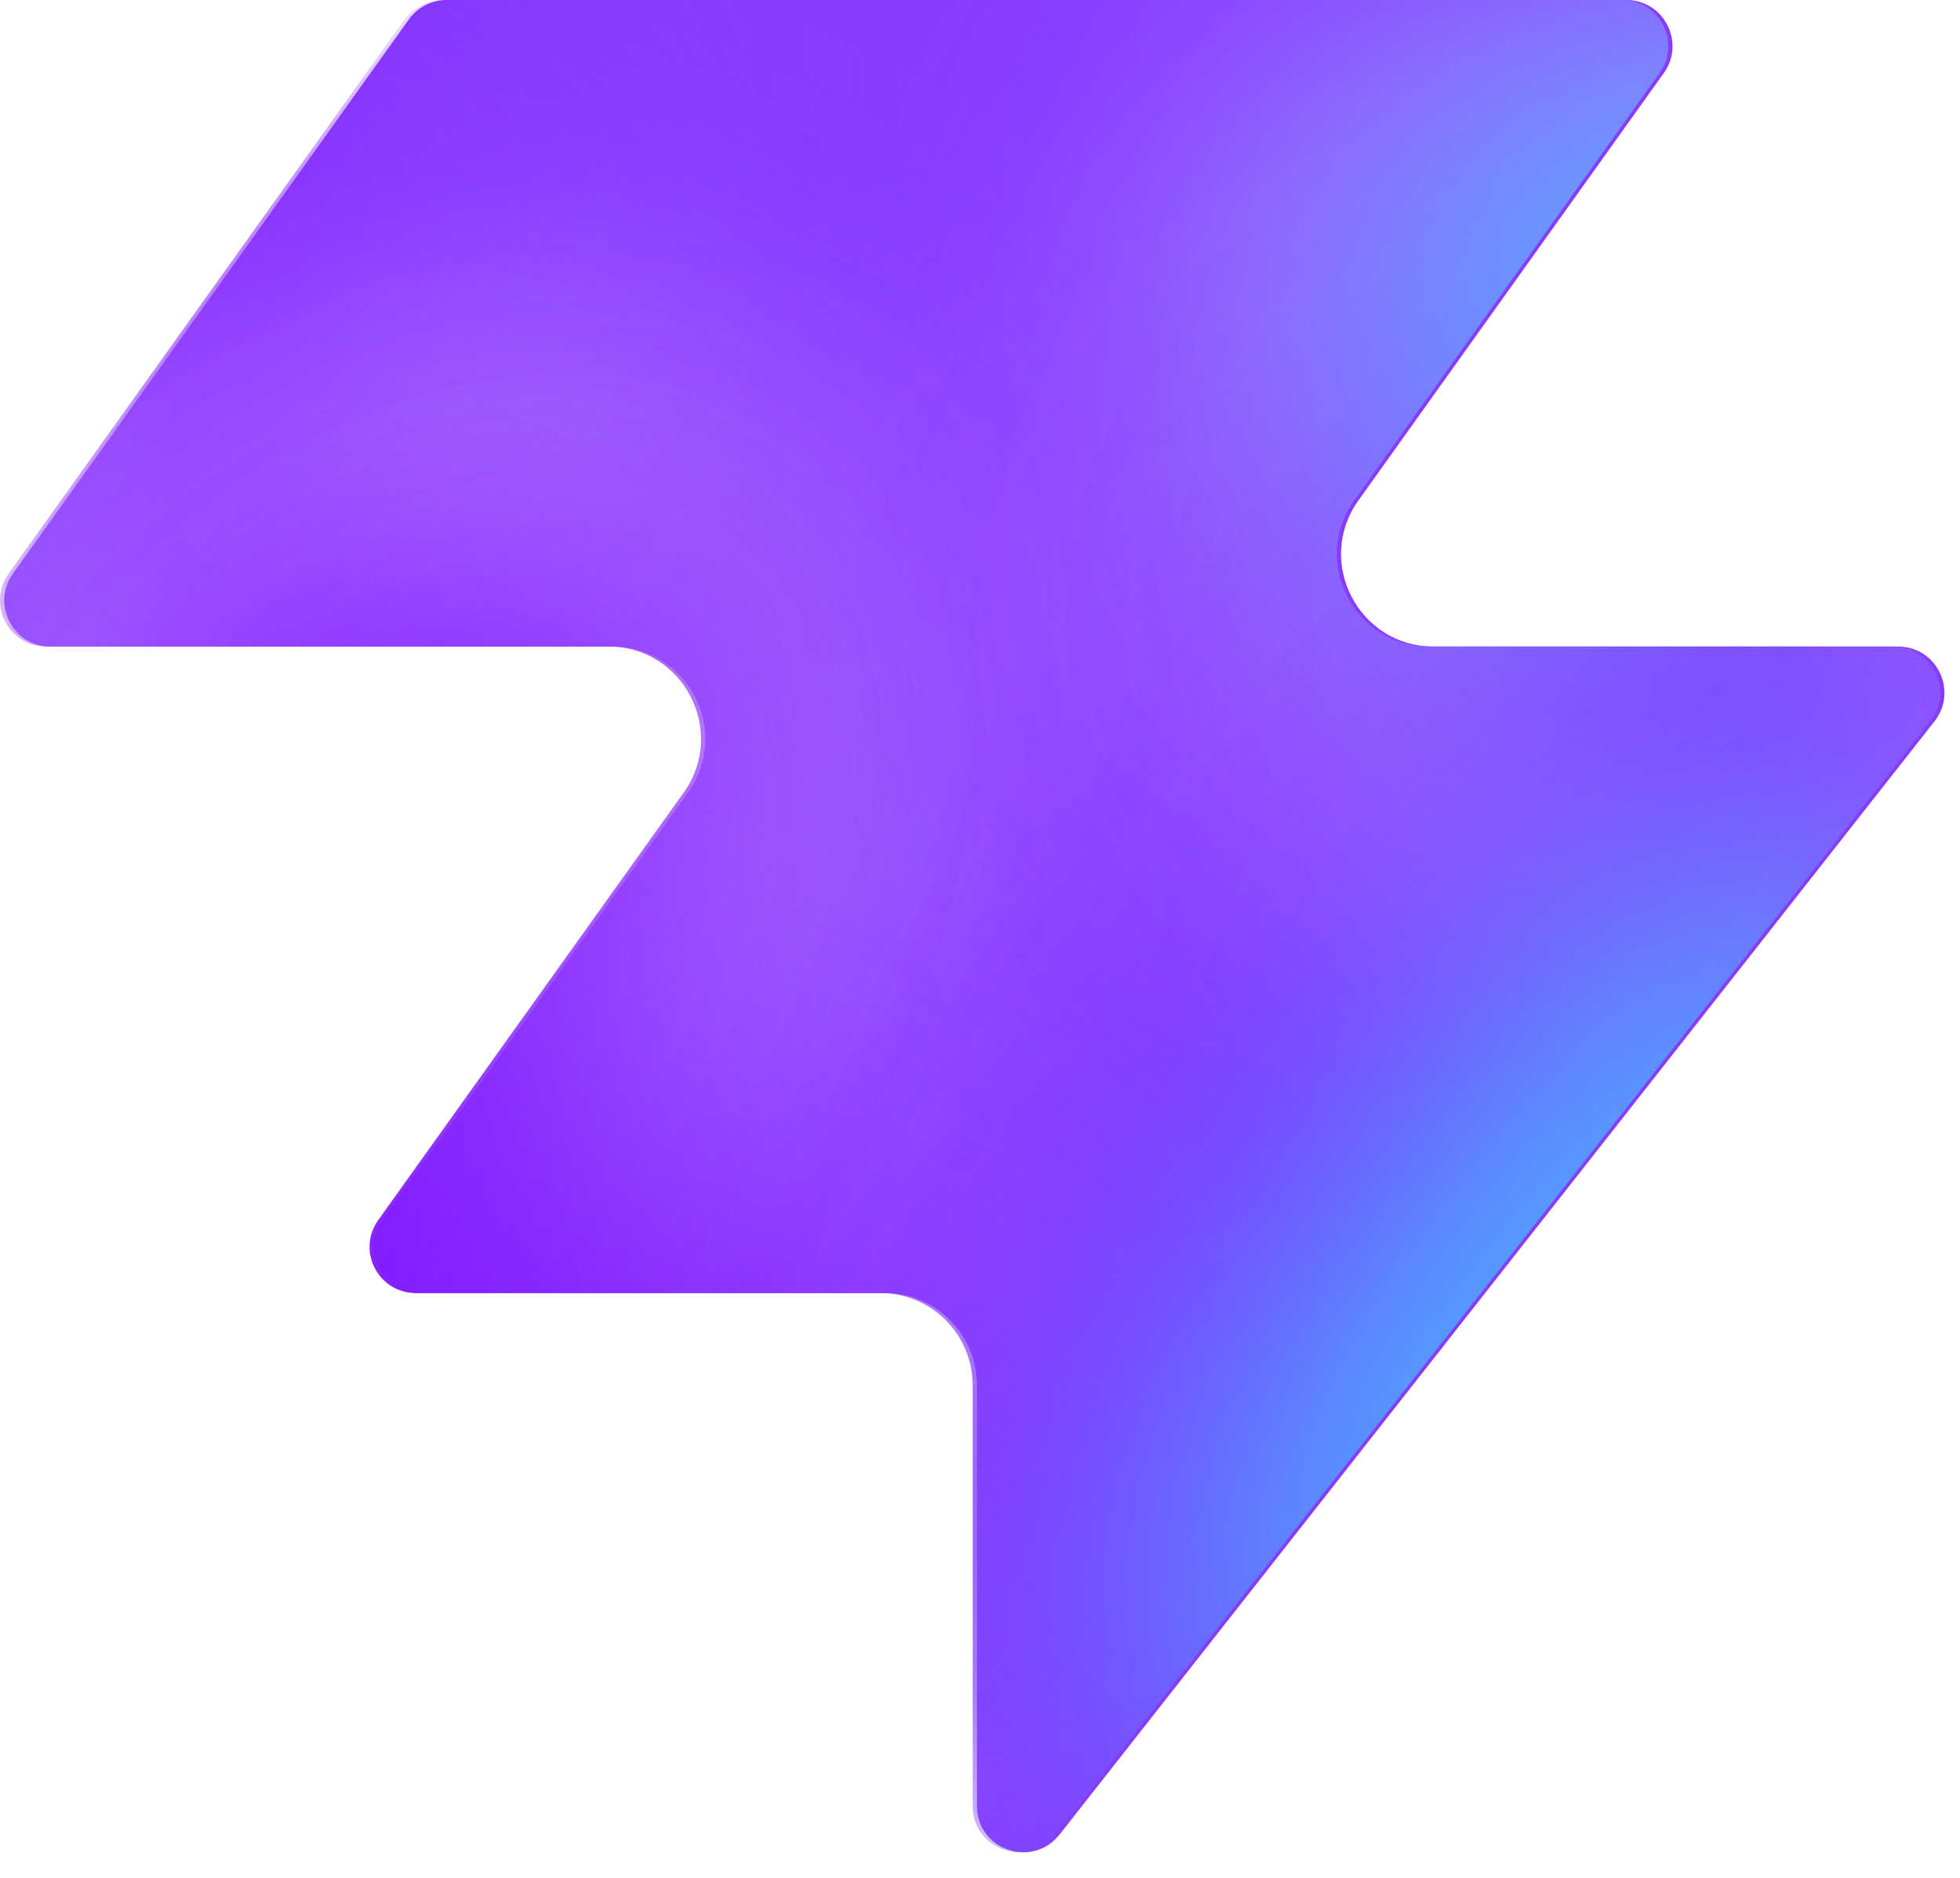
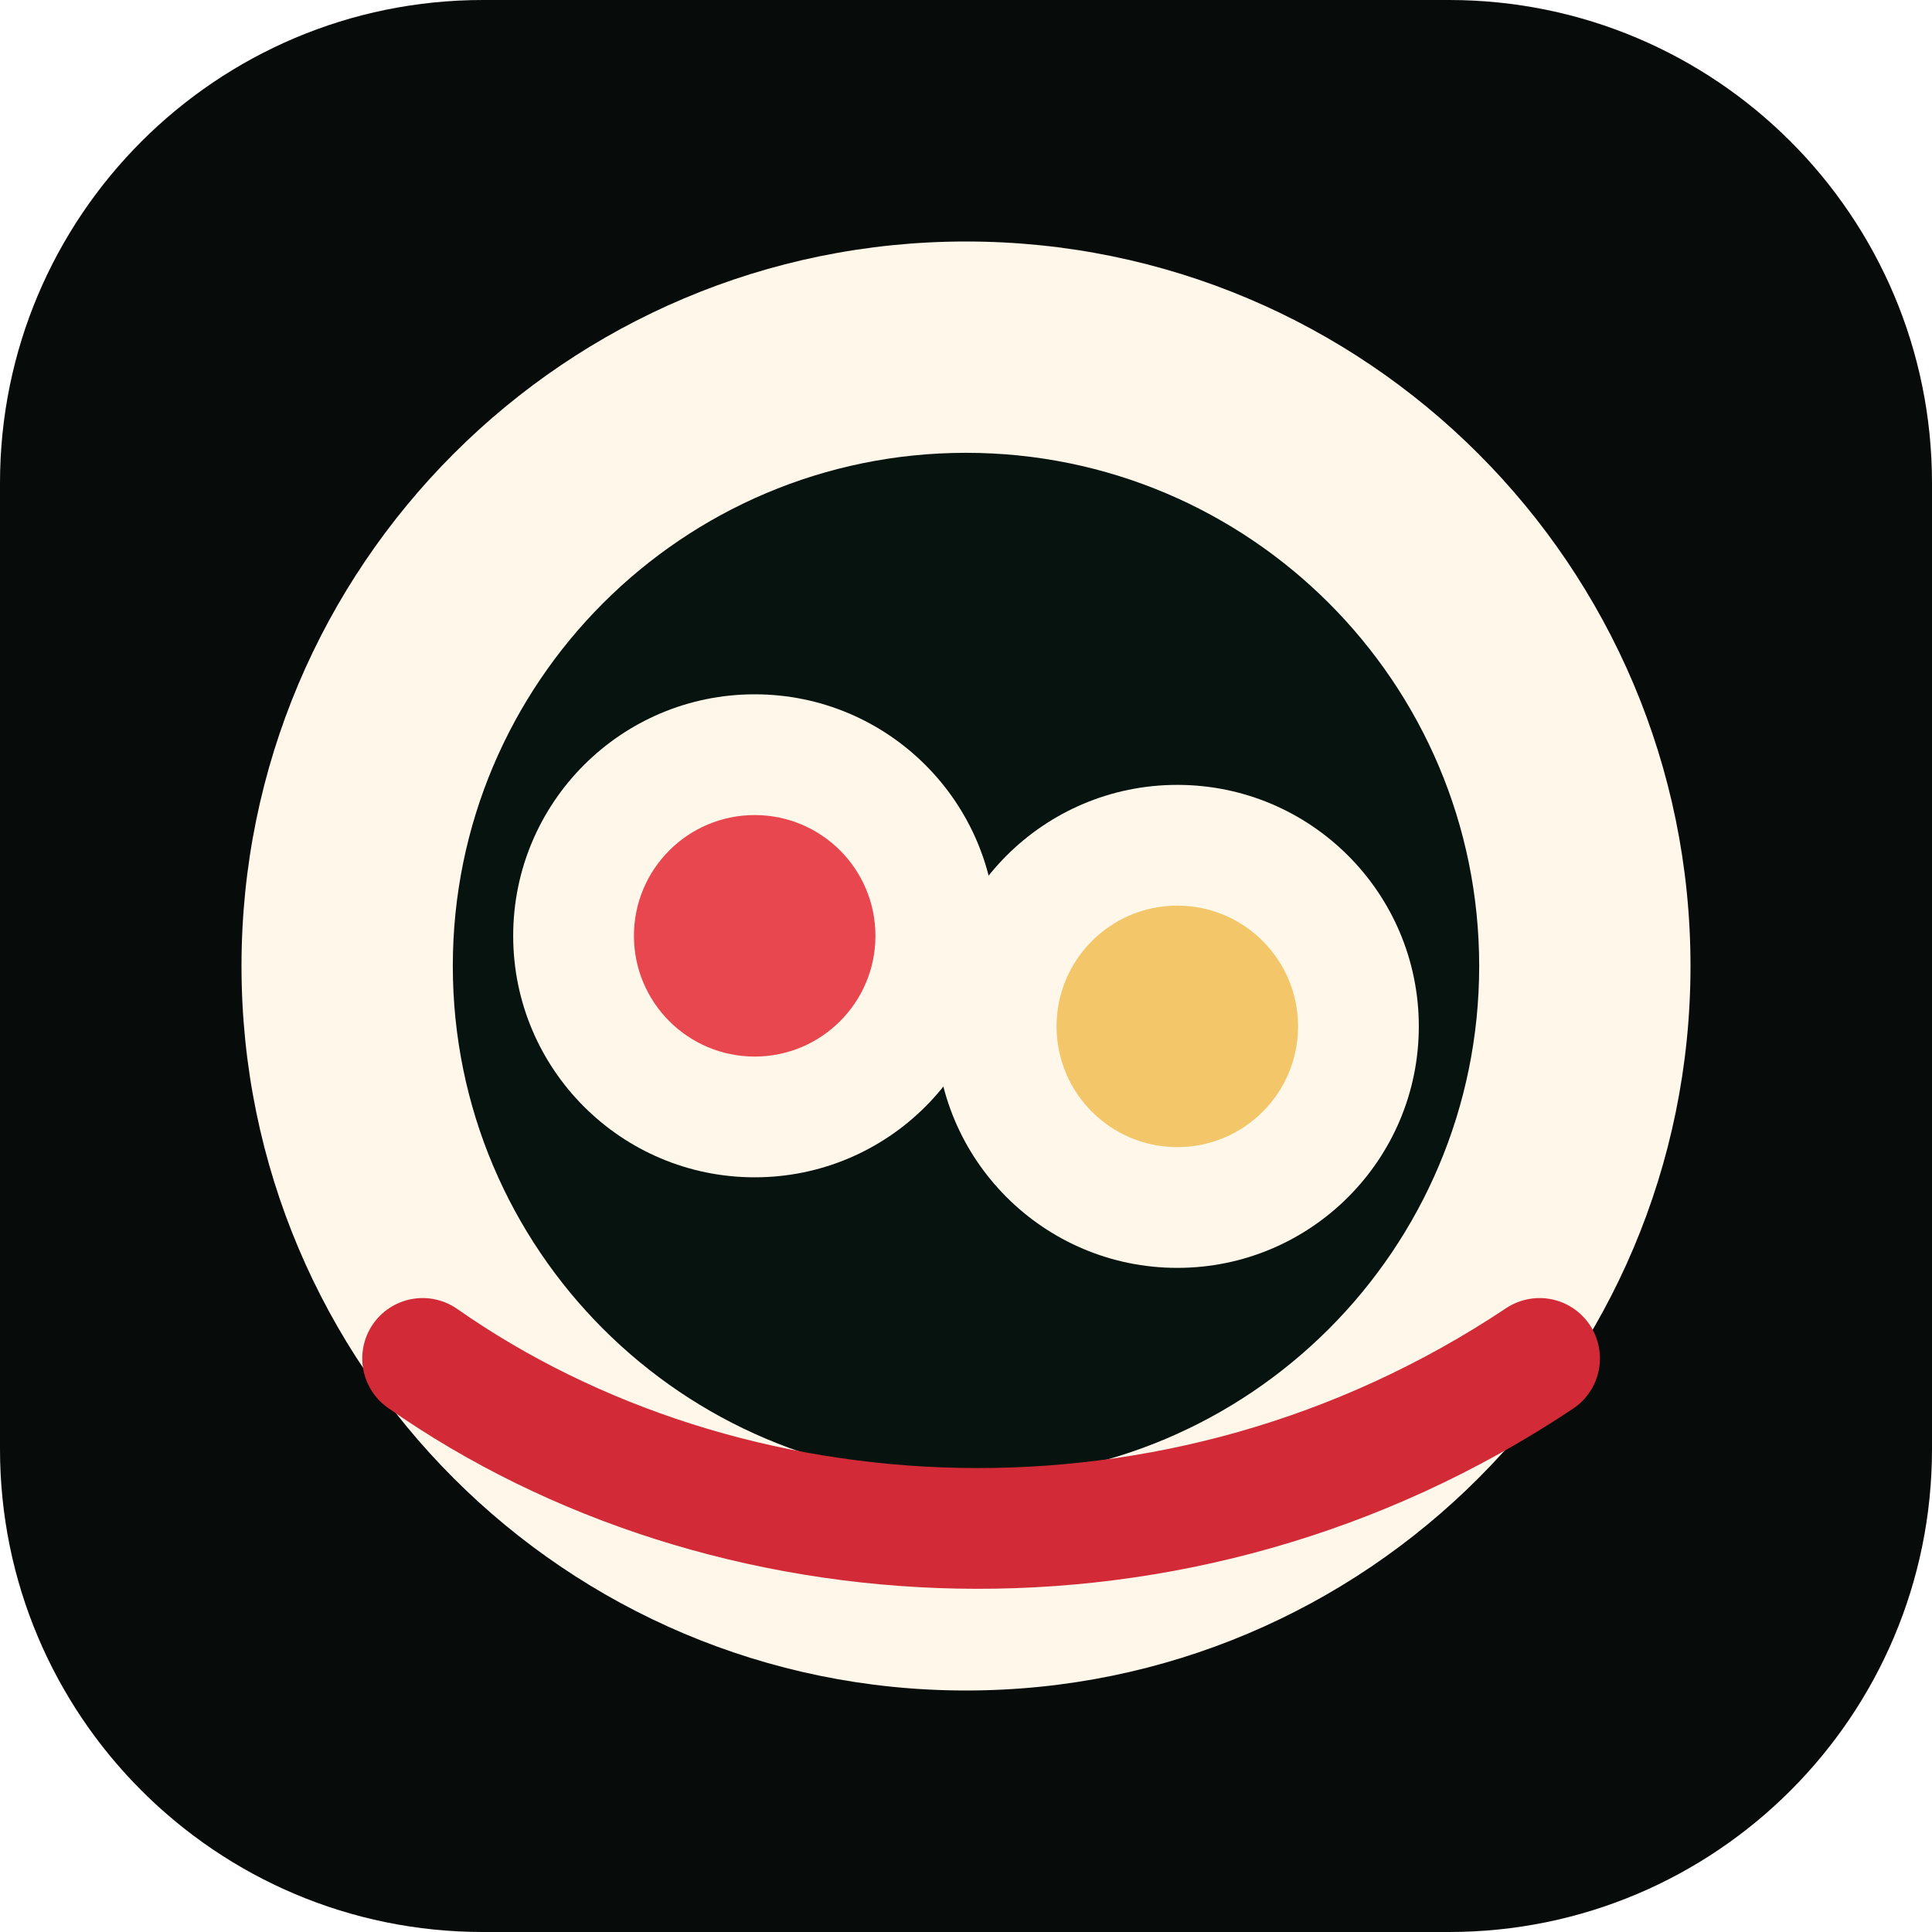
- <svg xmlns="http://www.w3.org/2000/svg" width="48" height="46" fill="none" viewBox="0 0 48 46">
-   <path fill="#863bff" d="M25.946 44.938c-.664.845-2.021.375-2.021-.698V33.937a2.26 2.26 0 0 0-2.262-2.262H10.287c-.92 0-1.456-1.04-.92-1.788l7.48-10.471c1.07-1.497 0-3.578-1.842-3.578H1.237c-.92 0-1.456-1.04-.92-1.788L10.013.474c.214-.297.556-.474.92-.474h28.894c.92 0 1.456 1.04.92 1.788l-7.48 10.471c-1.07 1.498 0 3.579 1.842 3.579h11.377c.943 0 1.473 1.088.89 1.83L25.947 44.94z" style="fill:#863bff;fill:color(display-p3 .525 .23 1);fill-opacity:1" />
-   <mask id="a" width="48" height="46" x="0" y="0" maskUnits="userSpaceOnUse" style="mask-type:alpha">
-     <path fill="#000" d="M25.842 44.938c-.664.844-2.021.375-2.021-.698V33.937a2.26 2.26 0 0 0-2.262-2.262H10.183c-.92 0-1.456-1.04-.92-1.788l7.48-10.471c1.07-1.498 0-3.579-1.842-3.579H1.133c-.92 0-1.456-1.04-.92-1.787L9.91.473c.214-.297.556-.474.92-.474h28.894c.92 0 1.456 1.04.92 1.788l-7.48 10.471c-1.07 1.498 0 3.578 1.842 3.578h11.377c.943 0 1.473 1.088.89 1.832L25.843 44.94z" style="fill:#000;fill-opacity:1" />
-   </mask>
-   <g mask="url(#a)">
-     <g filter="url(#b)">
-       <ellipse cx="5.508" cy="14.704" fill="#ede6ff" rx="5.508" ry="14.704" style="fill:#ede6ff;fill:color(display-p3 .927 .903 1);fill-opacity:1" transform="matrix(.00324 1 1 -.00324 -4.47 31.516)" />
-     </g>
-     <g filter="url(#c)">
-       <ellipse cx="10.399" cy="29.851" fill="#ede6ff" rx="10.399" ry="29.851" style="fill:#ede6ff;fill:color(display-p3 .927 .903 1);fill-opacity:1" transform="matrix(.00324 1 1 -.00324 -39.328 7.883)" />
-     </g>
-     <g filter="url(#d)">
-       <ellipse cx="5.508" cy="30.487" fill="#7e14ff" rx="5.508" ry="30.487" style="fill:#7e14ff;fill:color(display-p3 .492 .077 1);fill-opacity:1" transform="rotate(89.814 -25.913 -14.639)scale(1 -1)" />
-     </g>
-     <g filter="url(#e)">
-       <ellipse cx="5.508" cy="30.599" fill="#7e14ff" rx="5.508" ry="30.599" style="fill:#7e14ff;fill:color(display-p3 .492 .077 1);fill-opacity:1" transform="rotate(89.814 -32.644 -3.334)scale(1 -1)" />
-     </g>
-     <g filter="url(#f)">
-       <ellipse cx="5.508" cy="30.599" fill="#7e14ff" rx="5.508" ry="30.599" style="fill:#7e14ff;fill:color(display-p3 .492 .077 1);fill-opacity:1" transform="matrix(.00324 1 1 -.00324 -34.34 30.47)" />
-     </g>
-     <g filter="url(#g)">
-       <ellipse cx="14.072" cy="22.078" fill="#ede6ff" rx="14.072" ry="22.078" style="fill:#ede6ff;fill:color(display-p3 .927 .903 1);fill-opacity:1" transform="rotate(93.35 24.506 48.493)scale(-1 1)" />
-     </g>
-     <g filter="url(#h)">
-       <ellipse cx="3.47" cy="21.501" fill="#7e14ff" rx="3.47" ry="21.501" style="fill:#7e14ff;fill:color(display-p3 .492 .077 1);fill-opacity:1" transform="rotate(89.009 28.708 47.59)scale(-1 1)" />
-     </g>
-     <g filter="url(#i)">
-       <ellipse cx="3.47" cy="21.501" fill="#7e14ff" rx="3.47" ry="21.501" style="fill:#7e14ff;fill:color(display-p3 .492 .077 1);fill-opacity:1" transform="rotate(89.009 28.708 47.59)scale(-1 1)" />
-     </g>
-     <g filter="url(#j)">
-       <ellipse cx=".387" cy="8.972" fill="#7e14ff" rx="4.407" ry="29.108" style="fill:#7e14ff;fill:color(display-p3 .492 .077 1);fill-opacity:1" transform="rotate(39.51 .387 8.972)" />
-     </g>
-     <g filter="url(#k)">
-       <ellipse cx="47.523" cy="-6.092" fill="#7e14ff" rx="4.407" ry="29.108" style="fill:#7e14ff;fill:color(display-p3 .492 .077 1);fill-opacity:1" transform="rotate(37.892 47.523 -6.092)" />
-     </g>
-     <g filter="url(#l)">
-       <ellipse cx="41.412" cy="6.333" fill="#47bfff" rx="5.971" ry="9.665" style="fill:#47bfff;fill:color(display-p3 .28 .748 1);fill-opacity:1" transform="rotate(37.892 41.412 6.333)" />
-     </g>
-     <g filter="url(#m)">
-       <ellipse cx="-1.879" cy="38.332" fill="#7e14ff" rx="4.407" ry="29.108" style="fill:#7e14ff;fill:color(display-p3 .492 .077 1);fill-opacity:1" transform="rotate(37.892 -1.88 38.332)" />
-     </g>
-     <g filter="url(#n)">
-       <ellipse cx="-1.879" cy="38.332" fill="#7e14ff" rx="4.407" ry="29.108" style="fill:#7e14ff;fill:color(display-p3 .492 .077 1);fill-opacity:1" transform="rotate(37.892 -1.88 38.332)" />
-     </g>
-     <g filter="url(#o)">
-       <ellipse cx="35.651" cy="29.907" fill="#7e14ff" rx="4.407" ry="29.108" style="fill:#7e14ff;fill:color(display-p3 .492 .077 1);fill-opacity:1" transform="rotate(37.892 35.651 29.907)" />
-     </g>
-     <g filter="url(#p)">
-       <ellipse cx="38.418" cy="32.4" fill="#47bfff" rx="5.971" ry="15.297" style="fill:#47bfff;fill:color(display-p3 .28 .748 1);fill-opacity:1" transform="rotate(37.892 38.418 32.4)" />
-     </g>
-   </g>
-   <defs>
-     <filter id="b" width="60.045" height="41.654" x="-19.77" y="16.149" color-interpolation-filters="sRGB" filterUnits="userSpaceOnUse">
-       <feFlood flood-opacity="0" result="BackgroundImageFix" />
-       <feBlend in="SourceGraphic" in2="BackgroundImageFix" result="shape" />
-       <feGaussianBlur result="effect1_foregroundBlur_2002_17158" stdDeviation="7.659" />
-     </filter>
-     <filter id="c" width="90.34" height="51.437" x="-54.613" y="-7.533" color-interpolation-filters="sRGB" filterUnits="userSpaceOnUse">
-       <feFlood flood-opacity="0" result="BackgroundImageFix" />
-       <feBlend in="SourceGraphic" in2="BackgroundImageFix" result="shape" />
-       <feGaussianBlur result="effect1_foregroundBlur_2002_17158" stdDeviation="7.659" />
-     </filter>
-     <filter id="d" width="79.355" height="29.4" x="-49.64" y="2.03" color-interpolation-filters="sRGB" filterUnits="userSpaceOnUse">
-       <feFlood flood-opacity="0" result="BackgroundImageFix" />
-       <feBlend in="SourceGraphic" in2="BackgroundImageFix" result="shape" />
-       <feGaussianBlur result="effect1_foregroundBlur_2002_17158" stdDeviation="4.596" />
-     </filter>
-     <filter id="e" width="79.579" height="29.4" x="-45.045" y="20.029" color-interpolation-filters="sRGB" filterUnits="userSpaceOnUse">
-       <feFlood flood-opacity="0" result="BackgroundImageFix" />
-       <feBlend in="SourceGraphic" in2="BackgroundImageFix" result="shape" />
-       <feGaussianBlur result="effect1_foregroundBlur_2002_17158" stdDeviation="4.596" />
-     </filter>
-     <filter id="f" width="79.579" height="29.4" x="-43.513" y="21.178" color-interpolation-filters="sRGB" filterUnits="userSpaceOnUse">
-       <feFlood flood-opacity="0" result="BackgroundImageFix" />
-       <feBlend in="SourceGraphic" in2="BackgroundImageFix" result="shape" />
-       <feGaussianBlur result="effect1_foregroundBlur_2002_17158" stdDeviation="4.596" />
-     </filter>
-     <filter id="g" width="74.749" height="58.852" x="15.756" y="-17.901" color-interpolation-filters="sRGB" filterUnits="userSpaceOnUse">
-       <feFlood flood-opacity="0" result="BackgroundImageFix" />
-       <feBlend in="SourceGraphic" in2="BackgroundImageFix" result="shape" />
-       <feGaussianBlur result="effect1_foregroundBlur_2002_17158" stdDeviation="7.659" />
-     </filter>
-     <filter id="h" width="61.377" height="25.362" x="23.548" y="2.284" color-interpolation-filters="sRGB" filterUnits="userSpaceOnUse">
-       <feFlood flood-opacity="0" result="BackgroundImageFix" />
-       <feBlend in="SourceGraphic" in2="BackgroundImageFix" result="shape" />
-       <feGaussianBlur result="effect1_foregroundBlur_2002_17158" stdDeviation="4.596" />
-     </filter>
-     <filter id="i" width="61.377" height="25.362" x="23.548" y="2.284" color-interpolation-filters="sRGB" filterUnits="userSpaceOnUse">
-       <feFlood flood-opacity="0" result="BackgroundImageFix" />
-       <feBlend in="SourceGraphic" in2="BackgroundImageFix" result="shape" />
-       <feGaussianBlur result="effect1_foregroundBlur_2002_17158" stdDeviation="4.596" />
-     </filter>
-     <filter id="j" width="56.045" height="63.649" x="-27.636" y="-22.853" color-interpolation-filters="sRGB" filterUnits="userSpaceOnUse">
-       <feFlood flood-opacity="0" result="BackgroundImageFix" />
-       <feBlend in="SourceGraphic" in2="BackgroundImageFix" result="shape" />
-       <feGaussianBlur result="effect1_foregroundBlur_2002_17158" stdDeviation="4.596" />
-     </filter>
-     <filter id="k" width="54.814" height="64.646" x="20.116" y="-38.415" color-interpolation-filters="sRGB" filterUnits="userSpaceOnUse">
-       <feFlood flood-opacity="0" result="BackgroundImageFix" />
-       <feBlend in="SourceGraphic" in2="BackgroundImageFix" result="shape" />
-       <feGaussianBlur result="effect1_foregroundBlur_2002_17158" stdDeviation="4.596" />
-     </filter>
-     <filter id="l" width="33.541" height="35.313" x="24.641" y="-11.323" color-interpolation-filters="sRGB" filterUnits="userSpaceOnUse">
-       <feFlood flood-opacity="0" result="BackgroundImageFix" />
-       <feBlend in="SourceGraphic" in2="BackgroundImageFix" result="shape" />
-       <feGaussianBlur result="effect1_foregroundBlur_2002_17158" stdDeviation="4.596" />
-     </filter>
-     <filter id="m" width="54.814" height="64.646" x="-29.286" y="6.009" color-interpolation-filters="sRGB" filterUnits="userSpaceOnUse">
-       <feFlood flood-opacity="0" result="BackgroundImageFix" />
-       <feBlend in="SourceGraphic" in2="BackgroundImageFix" result="shape" />
-       <feGaussianBlur result="effect1_foregroundBlur_2002_17158" stdDeviation="4.596" />
-     </filter>
-     <filter id="n" width="54.814" height="64.646" x="-29.286" y="6.009" color-interpolation-filters="sRGB" filterUnits="userSpaceOnUse">
-       <feFlood flood-opacity="0" result="BackgroundImageFix" />
-       <feBlend in="SourceGraphic" in2="BackgroundImageFix" result="shape" />
-       <feGaussianBlur result="effect1_foregroundBlur_2002_17158" stdDeviation="4.596" />
-     </filter>
-     <filter id="o" width="54.814" height="64.646" x="8.244" y="-2.416" color-interpolation-filters="sRGB" filterUnits="userSpaceOnUse">
-       <feFlood flood-opacity="0" result="BackgroundImageFix" />
-       <feBlend in="SourceGraphic" in2="BackgroundImageFix" result="shape" />
-       <feGaussianBlur result="effect1_foregroundBlur_2002_17158" stdDeviation="4.596" />
-     </filter>
-     <filter id="p" width="39.409" height="43.623" x="18.713" y="10.588" color-interpolation-filters="sRGB" filterUnits="userSpaceOnUse">
-       <feFlood flood-opacity="0" result="BackgroundImageFix" />
-       <feBlend in="SourceGraphic" in2="BackgroundImageFix" result="shape" />
-       <feGaussianBlur result="effect1_foregroundBlur_2002_17158" stdDeviation="4.596" />
-     </filter>
-   </defs>
+ <svg xmlns="http://www.w3.org/2000/svg" viewBox="0 0 64 64">
+   <rect width="64" height="64" rx="16" fill="#070b09" />
+   <circle cx="32" cy="32" r="24" fill="#fff7e9" />
+   <circle cx="32" cy="32" r="17" fill="#07130f" />
+   <circle cx="25" cy="31" r="8" fill="#fff7e9" />
+   <circle cx="25" cy="31" r="4" fill="#e9474f" />
+   <circle cx="39" cy="34" r="8" fill="#fff7e9" />
+   <circle cx="39" cy="34" r="4" fill="#f4c66a" />
+   <path d="M14 45c10 7 25 8 37 0" fill="none" stroke="#d22a37" stroke-width="4" stroke-linecap="round" />
</svg>
